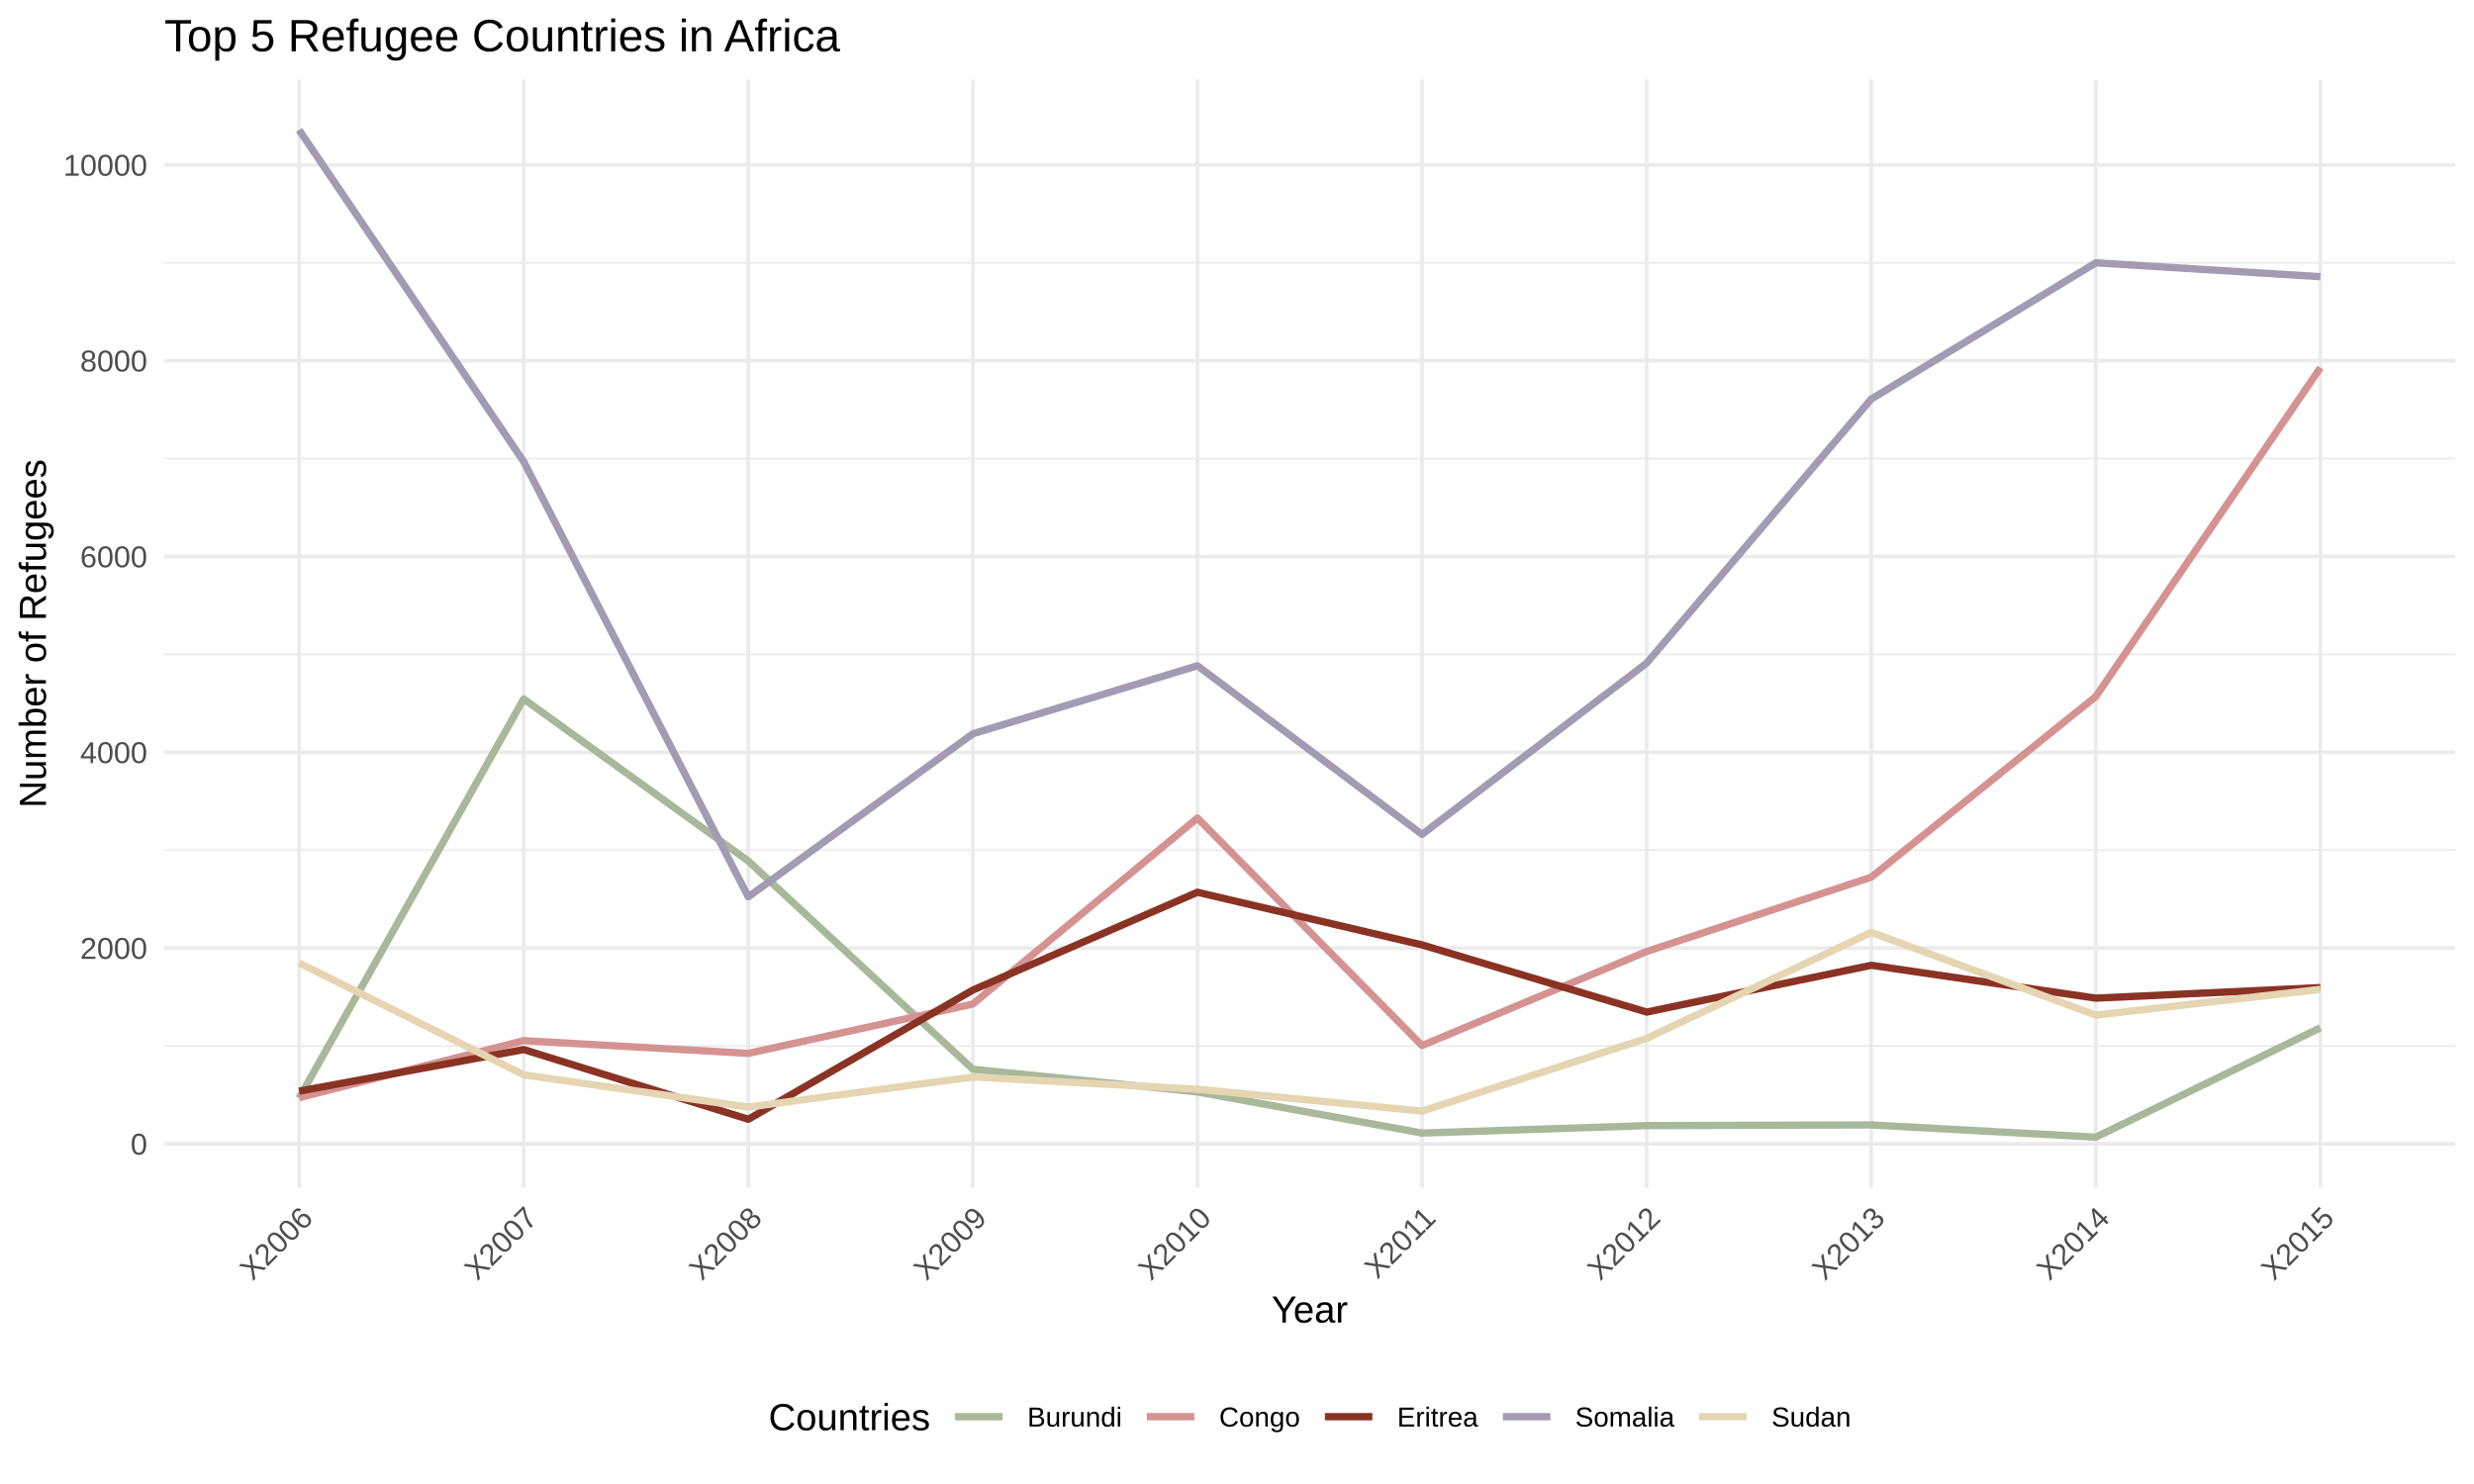
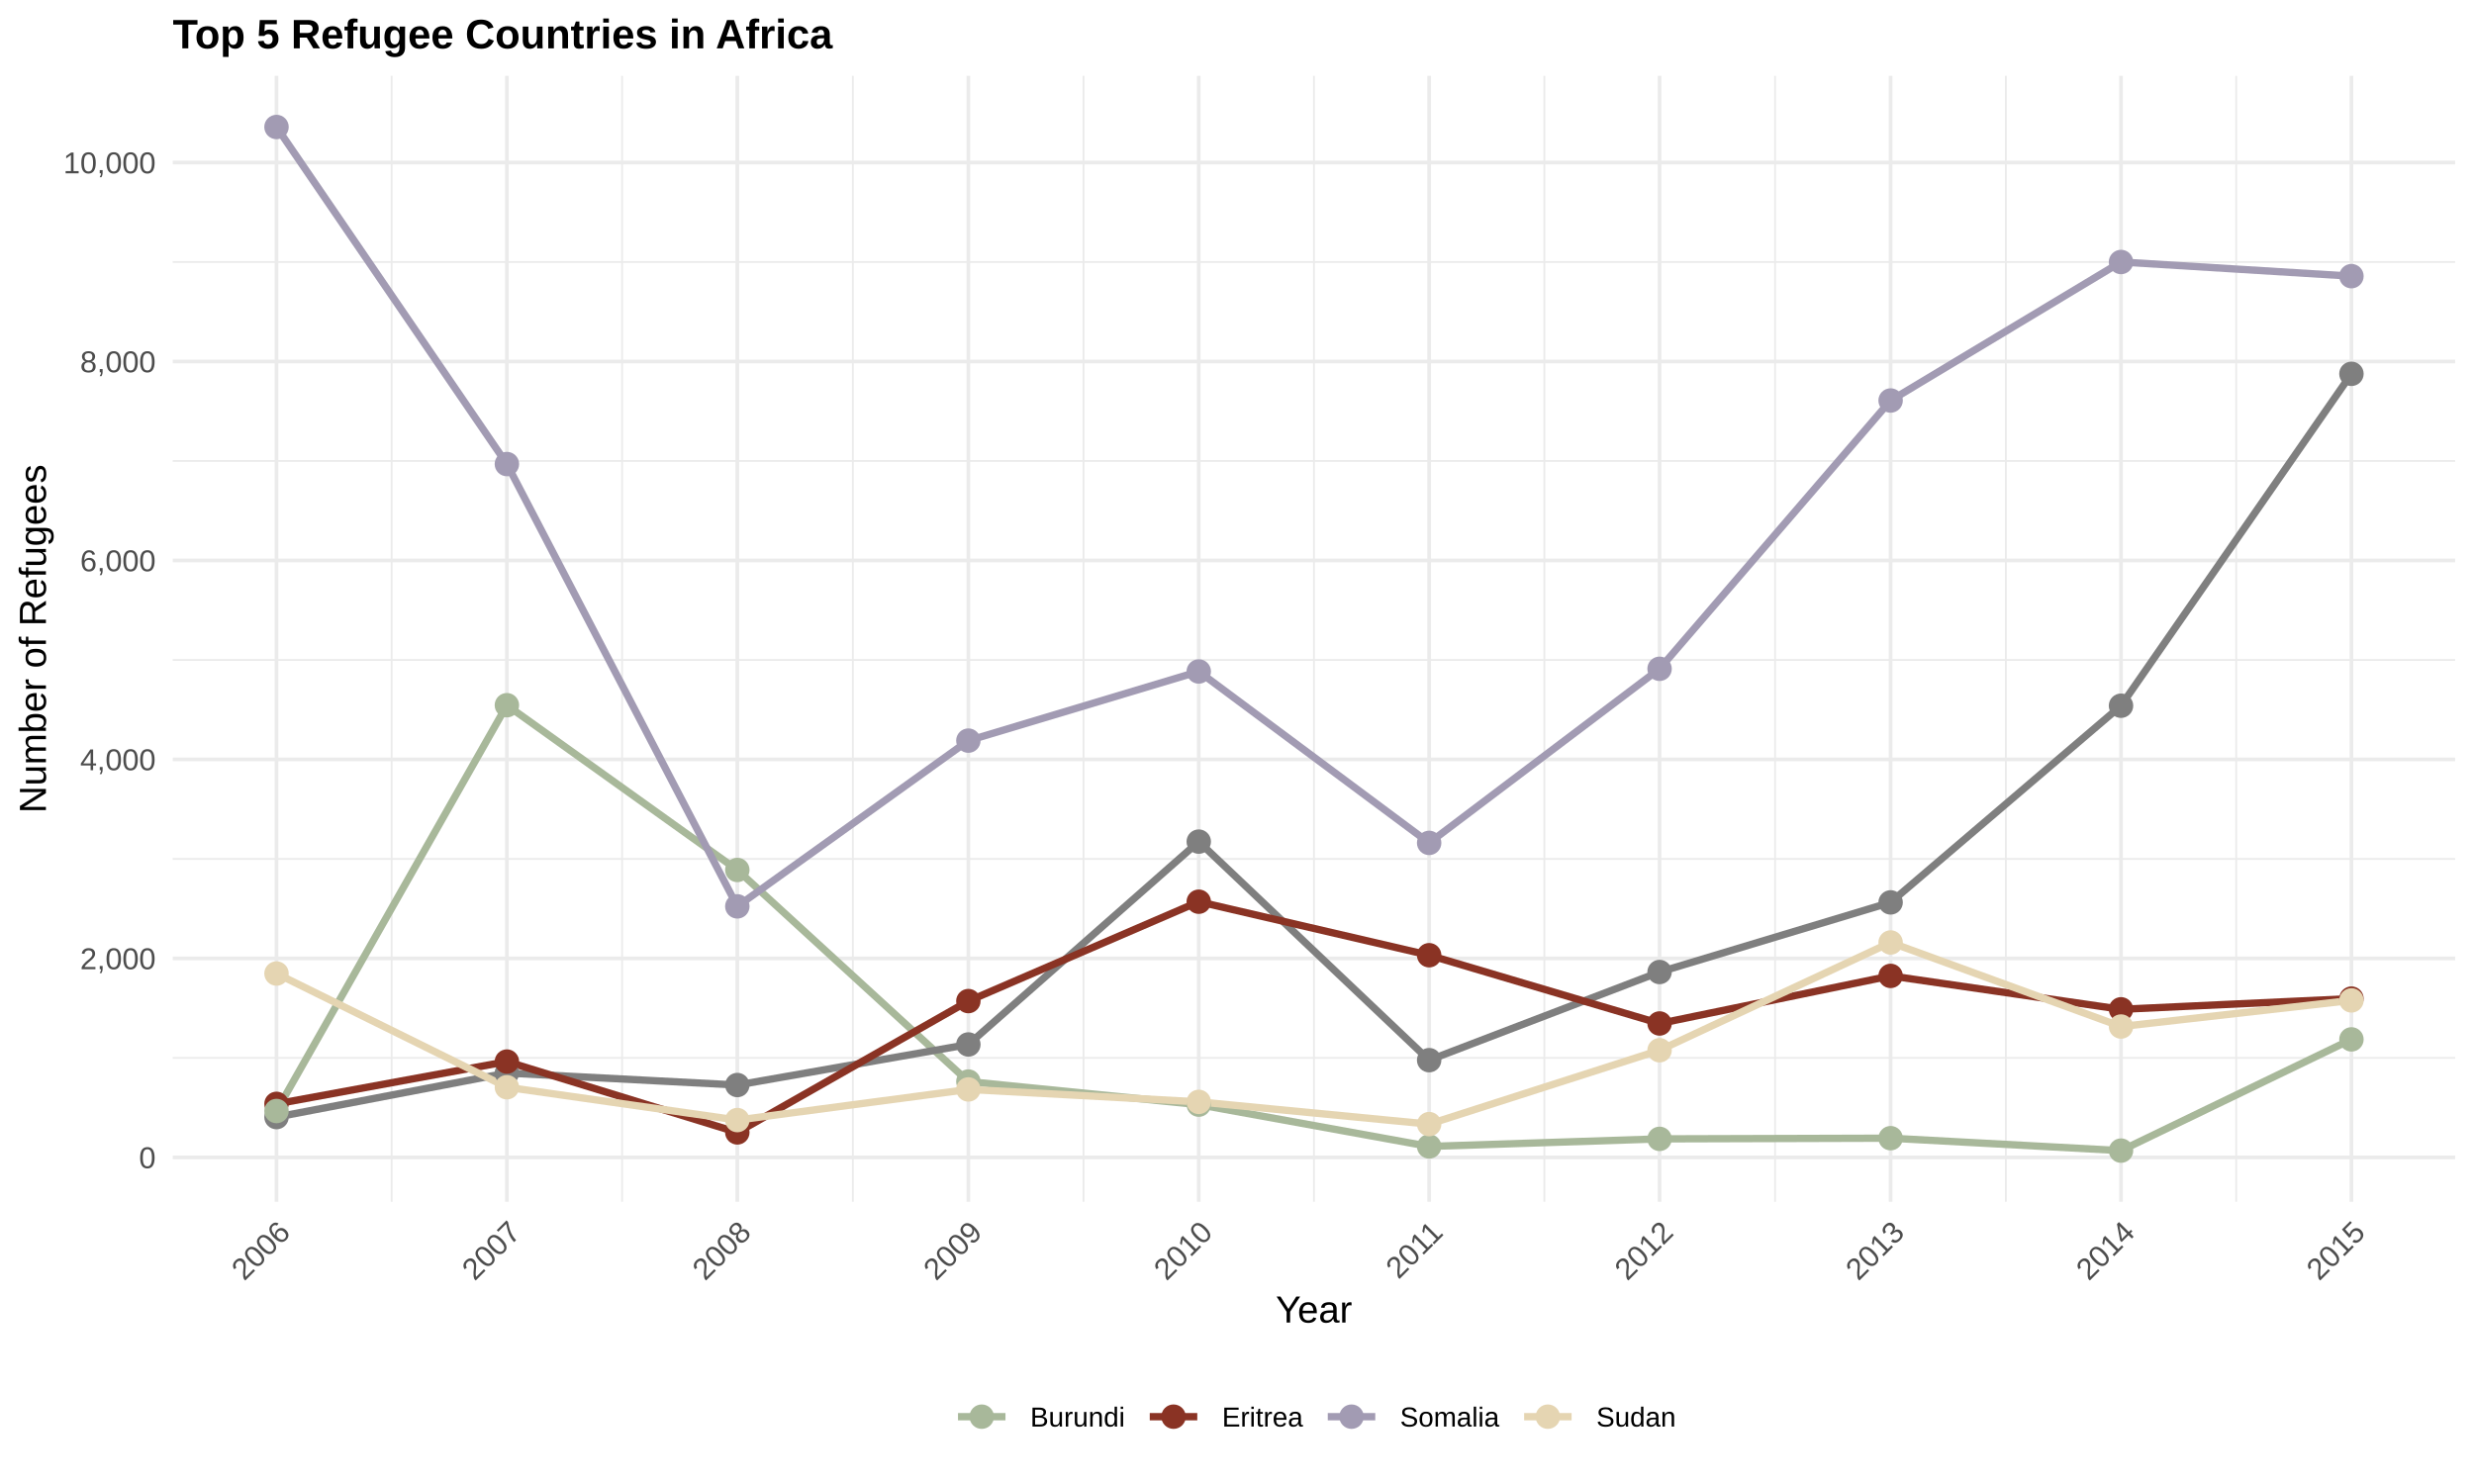
<svg xmlns="http://www.w3.org/2000/svg" class="svglite" width="720.00pt" height="432.00pt" viewBox="0 0 720.00 432.00">
  <defs>
    <style type="text/css">
    .svglite line, .svglite polyline, .svglite polygon, .svglite path, .svglite rect, .svglite circle {
      fill: none;
      stroke: #000000;
      stroke-linecap: round;
      stroke-linejoin: round;
      stroke-miterlimit: 10.00;
    }
    .svglite text {
      white-space: pre;
    }
  </style>
  </defs>
  <rect width="100%" height="100%" style="stroke: none; fill: none;" />
  <defs>
    <clipPath id="cpMC4wMHw3MjAuMDB8MC4wMHw0MzIuMDA=">
      <rect x="0.00" y="0.00" width="720.00" height="432.00" />
    </clipPath>
  </defs>
  <g clip-path="url(#cpMC4wMHw3MjAuMDB8MC4wMHw0MzIuMDA=)">
</g>
  <defs>
-     <clipPath id="cpNDcuODN8NzE0LjUyfDIzLjE4fDM0NS43MA==">
-       <rect x="47.83" y="23.18" width="666.69" height="322.52" />
+     <clipPath id="cpNTAuMjd8NzE0LjUyfDIyLjA4fDM0OS44NQ==">
+       <rect x="50.27" y="22.08" width="664.25" height="327.77" />
    </clipPath>
  </defs>
-   <g clip-path="url(#cpNDcuODN8NzE0LjUyfDIzLjE4fDM0NS43MA==)">
-     <polyline points="47.83,304.48 714.52,304.48 " style="stroke-width: 0.53; stroke: #EBEBEB; stroke-linecap: butt;" />
-     <polyline points="47.83,247.48 714.52,247.48 " style="stroke-width: 0.53; stroke: #EBEBEB; stroke-linecap: butt;" />
-     <polyline points="47.83,190.49 714.52,190.49 " style="stroke-width: 0.53; stroke: #EBEBEB; stroke-linecap: butt;" />
-     <polyline points="47.83,133.50 714.52,133.50 " style="stroke-width: 0.53; stroke: #EBEBEB; stroke-linecap: butt;" />
-     <polyline points="47.83,76.51 714.52,76.51 " style="stroke-width: 0.53; stroke: #EBEBEB; stroke-linecap: butt;" />
-     <polyline points="47.83,332.97 714.52,332.97 " style="stroke-width: 1.07; stroke: #EBEBEB; stroke-linecap: butt;" />
-     <polyline points="47.83,275.98 714.52,275.98 " style="stroke-width: 1.07; stroke: #EBEBEB; stroke-linecap: butt;" />
-     <polyline points="47.83,218.99 714.52,218.99 " style="stroke-width: 1.07; stroke: #EBEBEB; stroke-linecap: butt;" />
-     <polyline points="47.83,162.00 714.52,162.00 " style="stroke-width: 1.07; stroke: #EBEBEB; stroke-linecap: butt;" />
-     <polyline points="47.83,105.00 714.52,105.00 " style="stroke-width: 1.07; stroke: #EBEBEB; stroke-linecap: butt;" />
-     <polyline points="47.83,48.01 714.52,48.01 " style="stroke-width: 1.07; stroke: #EBEBEB; stroke-linecap: butt;" />
-     <polyline points="87.04,345.70 87.04,23.18 " style="stroke-width: 1.07; stroke: #EBEBEB; stroke-linecap: butt;" />
-     <polyline points="152.41,345.70 152.41,23.18 " style="stroke-width: 1.07; stroke: #EBEBEB; stroke-linecap: butt;" />
-     <polyline points="217.77,345.70 217.77,23.18 " style="stroke-width: 1.07; stroke: #EBEBEB; stroke-linecap: butt;" />
-     <polyline points="283.13,345.70 283.13,23.18 " style="stroke-width: 1.07; stroke: #EBEBEB; stroke-linecap: butt;" />
-     <polyline points="348.49,345.70 348.49,23.18 " style="stroke-width: 1.07; stroke: #EBEBEB; stroke-linecap: butt;" />
-     <polyline points="413.85,345.70 413.85,23.18 " style="stroke-width: 1.07; stroke: #EBEBEB; stroke-linecap: butt;" />
-     <polyline points="479.22,345.70 479.22,23.18 " style="stroke-width: 1.07; stroke: #EBEBEB; stroke-linecap: butt;" />
-     <polyline points="544.58,345.70 544.58,23.18 " style="stroke-width: 1.07; stroke: #EBEBEB; stroke-linecap: butt;" />
-     <polyline points="609.94,345.70 609.94,23.18 " style="stroke-width: 1.07; stroke: #EBEBEB; stroke-linecap: butt;" />
-     <polyline points="675.30,345.70 675.30,23.18 " style="stroke-width: 1.07; stroke: #EBEBEB; stroke-linecap: butt;" />
-     <polyline points="87.04,319.69 152.41,203.46 217.77,250.65 283.13,311.26 348.49,317.87 413.85,329.84 479.22,327.67 544.58,327.47 609.94,331.04 675.30,299.18 " style="stroke-width: 2.13; stroke: #A8B89A; stroke-linecap: butt;" />
-     <polyline points="87.04,319.55 152.41,302.94 217.77,306.64 283.13,292.28 348.49,238.14 413.85,304.36 479.22,276.98 544.58,255.35 609.94,202.75 675.30,107.05 " style="stroke-width: 2.13; stroke: #D49391; stroke-linecap: butt;" />
-     <polyline points="87.04,317.64 152.41,305.53 217.77,325.82 283.13,288.21 348.49,259.74 413.85,275.07 479.22,294.62 544.58,281.00 609.94,290.57 675.30,287.49 " style="stroke-width: 2.13; stroke: #8A3324; stroke-linecap: butt;" />
-     <polyline points="87.04,37.84 152.41,134.38 217.77,261.08 283.13,213.60 348.49,193.80 413.85,242.90 479.22,193.03 544.58,116.17 609.94,76.51 675.30,80.55 " style="stroke-width: 2.13; stroke: #A29BB3; stroke-linecap: butt;" />
-     <polyline points="87.04,280.31 152.41,312.88 217.77,322.29 283.13,313.51 348.49,317.07 413.85,323.46 479.22,302.28 544.58,271.42 609.94,295.50 675.30,288.01 " style="stroke-width: 2.13; stroke: #E5D5B2; stroke-linecap: butt;" />
+   <g clip-path="url(#cpNTAuMjd8NzE0LjUyfDIyLjA4fDM0OS44NQ==)">
+     <polyline points="50.27,307.96 714.52,307.96 " style="stroke-width: 0.53; stroke: #EBEBEB; stroke-linecap: butt;" />
+     <polyline points="50.27,250.04 714.52,250.04 " style="stroke-width: 0.53; stroke: #EBEBEB; stroke-linecap: butt;" />
+     <polyline points="50.27,192.11 714.52,192.11 " style="stroke-width: 0.53; stroke: #EBEBEB; stroke-linecap: butt;" />
+     <polyline points="50.27,134.19 714.52,134.19 " style="stroke-width: 0.53; stroke: #EBEBEB; stroke-linecap: butt;" />
+     <polyline points="50.27,76.27 714.52,76.27 " style="stroke-width: 0.53; stroke: #EBEBEB; stroke-linecap: butt;" />
+     <polyline points="113.99,349.85 113.99,22.08 " style="stroke-width: 0.53; stroke: #EBEBEB; stroke-linecap: butt;" />
+     <polyline points="181.05,349.85 181.05,22.08 " style="stroke-width: 0.53; stroke: #EBEBEB; stroke-linecap: butt;" />
+     <polyline points="248.20,349.85 248.20,22.08 " style="stroke-width: 0.53; stroke: #EBEBEB; stroke-linecap: butt;" />
+     <polyline points="315.34,349.85 315.34,22.08 " style="stroke-width: 0.53; stroke: #EBEBEB; stroke-linecap: butt;" />
+     <polyline points="382.40,349.85 382.40,22.08 " style="stroke-width: 0.53; stroke: #EBEBEB; stroke-linecap: butt;" />
+     <polyline points="449.45,349.85 449.45,22.08 " style="stroke-width: 0.53; stroke: #EBEBEB; stroke-linecap: butt;" />
+     <polyline points="516.60,349.85 516.60,22.08 " style="stroke-width: 0.53; stroke: #EBEBEB; stroke-linecap: butt;" />
+     <polyline points="583.75,349.85 583.75,22.08 " style="stroke-width: 0.53; stroke: #EBEBEB; stroke-linecap: butt;" />
+     <polyline points="650.80,349.85 650.80,22.08 " style="stroke-width: 0.53; stroke: #EBEBEB; stroke-linecap: butt;" />
+     <polyline points="50.27,336.92 714.52,336.92 " style="stroke-width: 1.07; stroke: #EBEBEB; stroke-linecap: butt;" />
+     <polyline points="50.27,279.00 714.52,279.00 " style="stroke-width: 1.07; stroke: #EBEBEB; stroke-linecap: butt;" />
+     <polyline points="50.27,221.07 714.52,221.07 " style="stroke-width: 1.07; stroke: #EBEBEB; stroke-linecap: butt;" />
+     <polyline points="50.27,163.15 714.52,163.15 " style="stroke-width: 1.07; stroke: #EBEBEB; stroke-linecap: butt;" />
+     <polyline points="50.27,105.23 714.52,105.23 " style="stroke-width: 1.07; stroke: #EBEBEB; stroke-linecap: butt;" />
+     <polyline points="50.27,47.31 714.52,47.31 " style="stroke-width: 1.07; stroke: #EBEBEB; stroke-linecap: butt;" />
+     <polyline points="80.47,349.85 80.47,22.08 " style="stroke-width: 1.07; stroke: #EBEBEB; stroke-linecap: butt;" />
+     <polyline points="147.52,349.85 147.52,22.08 " style="stroke-width: 1.07; stroke: #EBEBEB; stroke-linecap: butt;" />
+     <polyline points="214.58,349.85 214.58,22.08 " style="stroke-width: 1.07; stroke: #EBEBEB; stroke-linecap: butt;" />
+     <polyline points="281.82,349.85 281.82,22.08 " style="stroke-width: 1.07; stroke: #EBEBEB; stroke-linecap: butt;" />
+     <polyline points="348.87,349.85 348.87,22.08 " style="stroke-width: 1.07; stroke: #EBEBEB; stroke-linecap: butt;" />
+     <polyline points="415.92,349.85 415.92,22.08 " style="stroke-width: 1.07; stroke: #EBEBEB; stroke-linecap: butt;" />
+     <polyline points="482.98,349.85 482.98,22.08 " style="stroke-width: 1.07; stroke: #EBEBEB; stroke-linecap: butt;" />
+     <polyline points="550.22,349.85 550.22,22.08 " style="stroke-width: 1.07; stroke: #EBEBEB; stroke-linecap: butt;" />
+     <polyline points="617.27,349.85 617.27,22.08 " style="stroke-width: 1.07; stroke: #EBEBEB; stroke-linecap: butt;" />
+     <polyline points="684.33,349.85 684.33,22.08 " style="stroke-width: 1.07; stroke: #EBEBEB; stroke-linecap: butt;" />
+     <polyline points="80.47,323.42 147.52,205.29 214.58,253.25 281.82,314.85 348.87,321.57 415.92,333.73 482.98,331.53 550.22,331.33 617.27,334.95 684.33,302.57 " style="stroke-width: 2.13; stroke: #A8B89A; stroke-linecap: butt;" />
+     <polyline points="80.47,325.19 147.52,312.36 214.58,315.86 281.82,304.05 348.87,245.00 415.92,308.62 482.98,282.96 550.22,262.69 617.27,205.44 684.33,108.82 " style="stroke-width: 2.13; stroke: #7F7F7F; stroke-linecap: butt;" />
+     <polyline points="80.47,321.34 147.52,309.03 214.58,329.65 281.82,291.42 348.87,262.49 415.92,278.07 482.98,297.94 550.22,284.09 617.27,293.82 684.33,290.70 " style="stroke-width: 2.13; stroke: #8A3324; stroke-linecap: butt;" />
+     <polyline points="80.47,36.97 147.52,135.09 214.58,263.85 281.82,215.60 348.87,195.47 415.92,245.37 482.98,194.69 550.22,116.59 617.27,76.27 684.33,80.39 " style="stroke-width: 2.13; stroke: #A29BB3; stroke-linecap: butt;" />
+     <polyline points="80.47,283.40 147.52,316.50 214.58,326.06 281.82,317.14 348.87,320.76 415.92,327.24 482.98,305.73 550.22,274.36 617.27,298.83 684.33,291.22 " style="stroke-width: 2.13; stroke: #E5D5B2; stroke-linecap: butt;" />
+     <circle cx="80.47" cy="36.97" r="3.56" style="stroke-width: 0.71; stroke: none; fill: #A29BB3;" />
+     <circle cx="147.52" cy="135.09" r="3.56" style="stroke-width: 0.71; stroke: none; fill: #A29BB3;" />
+     <circle cx="214.58" cy="263.85" r="3.56" style="stroke-width: 0.71; stroke: none; fill: #A29BB3;" />
+     <circle cx="281.82" cy="215.60" r="3.56" style="stroke-width: 0.71; stroke: none; fill: #A29BB3;" />
+     <circle cx="348.87" cy="195.47" r="3.56" style="stroke-width: 0.71; stroke: none; fill: #A29BB3;" />
+     <circle cx="415.92" cy="245.37" r="3.56" style="stroke-width: 0.71; stroke: none; fill: #A29BB3;" />
+     <circle cx="482.98" cy="194.69" r="3.56" style="stroke-width: 0.71; stroke: none; fill: #A29BB3;" />
+     <circle cx="550.22" cy="116.59" r="3.56" style="stroke-width: 0.71; stroke: none; fill: #A29BB3;" />
+     <circle cx="617.27" cy="76.27" r="3.56" style="stroke-width: 0.71; stroke: none; fill: #A29BB3;" />
+     <circle cx="684.33" cy="80.39" r="3.56" style="stroke-width: 0.71; stroke: none; fill: #A29BB3;" />
+     <circle cx="80.47" cy="325.19" r="3.56" style="stroke-width: 0.71; stroke: none; fill: #7F7F7F;" />
+     <circle cx="147.52" cy="312.36" r="3.56" style="stroke-width: 0.71; stroke: none; fill: #7F7F7F;" />
+     <circle cx="214.58" cy="315.86" r="3.56" style="stroke-width: 0.71; stroke: none; fill: #7F7F7F;" />
+     <circle cx="281.82" cy="304.05" r="3.56" style="stroke-width: 0.71; stroke: none; fill: #7F7F7F;" />
+     <circle cx="348.87" cy="245.00" r="3.56" style="stroke-width: 0.71; stroke: none; fill: #7F7F7F;" />
+     <circle cx="415.92" cy="308.62" r="3.56" style="stroke-width: 0.71; stroke: none; fill: #7F7F7F;" />
+     <circle cx="482.98" cy="282.96" r="3.56" style="stroke-width: 0.71; stroke: none; fill: #7F7F7F;" />
+     <circle cx="550.22" cy="262.69" r="3.56" style="stroke-width: 0.71; stroke: none; fill: #7F7F7F;" />
+     <circle cx="617.27" cy="205.44" r="3.56" style="stroke-width: 0.71; stroke: none; fill: #7F7F7F;" />
+     <circle cx="684.33" cy="108.82" r="3.56" style="stroke-width: 0.71; stroke: none; fill: #7F7F7F;" />
+     <circle cx="80.47" cy="321.34" r="3.56" style="stroke-width: 0.71; stroke: none; fill: #8A3324;" />
+     <circle cx="147.52" cy="309.03" r="3.56" style="stroke-width: 0.71; stroke: none; fill: #8A3324;" />
+     <circle cx="214.58" cy="329.65" r="3.56" style="stroke-width: 0.71; stroke: none; fill: #8A3324;" />
+     <circle cx="281.82" cy="291.42" r="3.56" style="stroke-width: 0.71; stroke: none; fill: #8A3324;" />
+     <circle cx="348.87" cy="262.49" r="3.56" style="stroke-width: 0.71; stroke: none; fill: #8A3324;" />
+     <circle cx="415.92" cy="278.07" r="3.56" style="stroke-width: 0.71; stroke: none; fill: #8A3324;" />
+     <circle cx="482.98" cy="297.94" r="3.56" style="stroke-width: 0.71; stroke: none; fill: #8A3324;" />
+     <circle cx="550.22" cy="284.09" r="3.56" style="stroke-width: 0.71; stroke: none; fill: #8A3324;" />
+     <circle cx="617.27" cy="293.82" r="3.56" style="stroke-width: 0.71; stroke: none; fill: #8A3324;" />
+     <circle cx="684.33" cy="290.70" r="3.56" style="stroke-width: 0.71; stroke: none; fill: #8A3324;" />
+     <circle cx="80.47" cy="323.42" r="3.56" style="stroke-width: 0.71; stroke: none; fill: #A8B89A;" />
+     <circle cx="147.52" cy="205.29" r="3.56" style="stroke-width: 0.71; stroke: none; fill: #A8B89A;" />
+     <circle cx="214.58" cy="253.25" r="3.56" style="stroke-width: 0.71; stroke: none; fill: #A8B89A;" />
+     <circle cx="281.82" cy="314.85" r="3.56" style="stroke-width: 0.71; stroke: none; fill: #A8B89A;" />
+     <circle cx="348.87" cy="321.57" r="3.56" style="stroke-width: 0.71; stroke: none; fill: #A8B89A;" />
+     <circle cx="415.92" cy="333.73" r="3.56" style="stroke-width: 0.71; stroke: none; fill: #A8B89A;" />
+     <circle cx="482.98" cy="331.53" r="3.56" style="stroke-width: 0.71; stroke: none; fill: #A8B89A;" />
+     <circle cx="550.22" cy="331.33" r="3.56" style="stroke-width: 0.71; stroke: none; fill: #A8B89A;" />
+     <circle cx="617.27" cy="334.95" r="3.56" style="stroke-width: 0.71; stroke: none; fill: #A8B89A;" />
+     <circle cx="684.33" cy="302.57" r="3.56" style="stroke-width: 0.71; stroke: none; fill: #A8B89A;" />
+     <circle cx="80.47" cy="283.40" r="3.56" style="stroke-width: 0.71; stroke: none; fill: #E5D5B2;" />
+     <circle cx="147.52" cy="316.50" r="3.56" style="stroke-width: 0.71; stroke: none; fill: #E5D5B2;" />
+     <circle cx="214.58" cy="326.06" r="3.56" style="stroke-width: 0.71; stroke: none; fill: #E5D5B2;" />
+     <circle cx="281.82" cy="317.14" r="3.56" style="stroke-width: 0.71; stroke: none; fill: #E5D5B2;" />
+     <circle cx="348.87" cy="320.76" r="3.56" style="stroke-width: 0.71; stroke: none; fill: #E5D5B2;" />
+     <circle cx="415.92" cy="327.24" r="3.56" style="stroke-width: 0.71; stroke: none; fill: #E5D5B2;" />
+     <circle cx="482.98" cy="305.73" r="3.56" style="stroke-width: 0.71; stroke: none; fill: #E5D5B2;" />
+     <circle cx="550.22" cy="274.36" r="3.56" style="stroke-width: 0.71; stroke: none; fill: #E5D5B2;" />
+     <circle cx="617.27" cy="298.83" r="3.56" style="stroke-width: 0.71; stroke: none; fill: #E5D5B2;" />
+     <circle cx="684.33" cy="291.22" r="3.56" style="stroke-width: 0.71; stroke: none; fill: #E5D5B2;" />
  </g>
  <g clip-path="url(#cpMC4wMHw3MjAuMDB8MC4wMHw0MzIuMDA=)">
-     <text x="42.89" y="336.12" text-anchor="end" style="font-size: 8.80px;fill: #4D4D4D; font-family: &quot;Arial&quot;;" textLength="4.90px" lengthAdjust="spacingAndGlyphs">0</text>
-     <text x="42.89" y="279.13" text-anchor="end" style="font-size: 8.80px;fill: #4D4D4D; font-family: &quot;Arial&quot;;" textLength="19.58px" lengthAdjust="spacingAndGlyphs">2000</text>
-     <text x="42.89" y="222.14" text-anchor="end" style="font-size: 8.80px;fill: #4D4D4D; font-family: &quot;Arial&quot;;" textLength="19.58px" lengthAdjust="spacingAndGlyphs">4000</text>
-     <text x="42.89" y="165.15" text-anchor="end" style="font-size: 8.80px;fill: #4D4D4D; font-family: &quot;Arial&quot;;" textLength="19.58px" lengthAdjust="spacingAndGlyphs">6000</text>
-     <text x="42.89" y="108.15" text-anchor="end" style="font-size: 8.80px;fill: #4D4D4D; font-family: &quot;Arial&quot;;" textLength="19.58px" lengthAdjust="spacingAndGlyphs">8000</text>
-     <text x="42.89" y="51.16" text-anchor="end" style="font-size: 8.80px;fill: #4D4D4D; font-family: &quot;Arial&quot;;" textLength="24.48px" lengthAdjust="spacingAndGlyphs">10000</text>
-     <text transform="translate(91.50,355.08) rotate(-45)" text-anchor="end" style="font-size: 8.80px;fill: #4D4D4D; font-family: &quot;Arial&quot;;" textLength="25.45px" lengthAdjust="spacingAndGlyphs">X2006</text>
-     <text transform="translate(156.86,355.08) rotate(-45)" text-anchor="end" style="font-size: 8.80px;fill: #4D4D4D; font-family: &quot;Arial&quot;;" textLength="25.45px" lengthAdjust="spacingAndGlyphs">X2007</text>
-     <text transform="translate(222.22,355.08) rotate(-45)" text-anchor="end" style="font-size: 8.80px;fill: #4D4D4D; font-family: &quot;Arial&quot;;" textLength="25.45px" lengthAdjust="spacingAndGlyphs">X2008</text>
-     <text transform="translate(287.58,355.08) rotate(-45)" text-anchor="end" style="font-size: 8.80px;fill: #4D4D4D; font-family: &quot;Arial&quot;;" textLength="25.45px" lengthAdjust="spacingAndGlyphs">X2009</text>
-     <text transform="translate(352.95,355.08) rotate(-45)" text-anchor="end" style="font-size: 8.80px;fill: #4D4D4D; font-family: &quot;Arial&quot;;" textLength="25.45px" lengthAdjust="spacingAndGlyphs">X2010</text>
-     <text transform="translate(418.31,355.08) rotate(-45)" text-anchor="end" style="font-size: 8.80px;fill: #4D4D4D; font-family: &quot;Arial&quot;;" textLength="24.80px" lengthAdjust="spacingAndGlyphs">X2011</text>
-     <text transform="translate(483.67,355.08) rotate(-45)" text-anchor="end" style="font-size: 8.80px;fill: #4D4D4D; font-family: &quot;Arial&quot;;" textLength="25.45px" lengthAdjust="spacingAndGlyphs">X2012</text>
-     <text transform="translate(549.03,355.08) rotate(-45)" text-anchor="end" style="font-size: 8.80px;fill: #4D4D4D; font-family: &quot;Arial&quot;;" textLength="25.45px" lengthAdjust="spacingAndGlyphs">X2013</text>
-     <text transform="translate(614.40,355.08) rotate(-45)" text-anchor="end" style="font-size: 8.80px;fill: #4D4D4D; font-family: &quot;Arial&quot;;" textLength="25.45px" lengthAdjust="spacingAndGlyphs">X2014</text>
-     <text transform="translate(679.76,355.08) rotate(-45)" text-anchor="end" style="font-size: 8.80px;fill: #4D4D4D; font-family: &quot;Arial&quot;;" textLength="25.45px" lengthAdjust="spacingAndGlyphs">X2015</text>
-     <text x="381.17" y="385.00" text-anchor="middle" style="font-size: 11.00px; font-family: &quot;Arial&quot;;" textLength="22.23px" lengthAdjust="spacingAndGlyphs">Year</text>
-     <text transform="translate(13.36,184.44) rotate(-90)" text-anchor="middle" style="font-size: 11.00px; font-family: &quot;Arial&quot;;" textLength="101.53px" lengthAdjust="spacingAndGlyphs">Number of Refugees</text>
-     <text x="223.66" y="416.34" style="font-size: 11.00px; font-family: &quot;Arial&quot;;" textLength="47.09px" lengthAdjust="spacingAndGlyphs">Countries</text>
-     <line x1="277.95" y1="412.40" x2="291.78" y2="412.40" style="stroke-width: 2.13; stroke: #A8B89A; stroke-linecap: butt;" />
-     <line x1="333.77" y1="412.40" x2="347.59" y2="412.40" style="stroke-width: 2.13; stroke: #D49391; stroke-linecap: butt;" />
-     <line x1="385.58" y1="412.40" x2="399.40" y2="412.40" style="stroke-width: 2.13; stroke: #8A3324; stroke-linecap: butt;" />
-     <line x1="437.38" y1="412.40" x2="451.21" y2="412.40" style="stroke-width: 2.13; stroke: #A29BB3; stroke-linecap: butt;" />
-     <line x1="494.52" y1="412.40" x2="508.35" y2="412.40" style="stroke-width: 2.13; stroke: #E5D5B2; stroke-linecap: butt;" />
-     <text x="298.98" y="415.27" style="font-size: 8.00px; font-family: &quot;Arial&quot;;" textLength="27.58px" lengthAdjust="spacingAndGlyphs">Burundi</text>
-     <text x="354.80" y="415.27" style="font-size: 8.00px; font-family: &quot;Arial&quot;;" textLength="23.57px" lengthAdjust="spacingAndGlyphs">Congo</text>
-     <text x="406.61" y="415.27" style="font-size: 8.00px; font-family: &quot;Arial&quot;;" textLength="23.57px" lengthAdjust="spacingAndGlyphs">Eritrea</text>
-     <text x="458.42" y="415.27" style="font-size: 8.00px; font-family: &quot;Arial&quot;;" textLength="28.90px" lengthAdjust="spacingAndGlyphs">Somalia</text>
-     <text x="515.56" y="415.27" style="font-size: 8.00px; font-family: &quot;Arial&quot;;" textLength="23.13px" lengthAdjust="spacingAndGlyphs">Sudan</text>
-     <text x="47.83" y="14.93" style="font-size: 13.20px; font-family: &quot;Arial&quot;;" textLength="196.52px" lengthAdjust="spacingAndGlyphs">Top 5 Refugee Countries in Africa</text>
+     <text x="45.34" y="340.07" text-anchor="end" style="font-size: 8.80px;fill: #4D4D4D; font-family: &quot;Arial&quot;;" textLength="4.90px" lengthAdjust="spacingAndGlyphs">0</text>
+     <text x="45.34" y="282.15" text-anchor="end" style="font-size: 8.80px;fill: #4D4D4D; font-family: &quot;Arial&quot;;" textLength="22.03px" lengthAdjust="spacingAndGlyphs">2,000</text>
+     <text x="45.34" y="224.22" text-anchor="end" style="font-size: 8.80px;fill: #4D4D4D; font-family: &quot;Arial&quot;;" textLength="22.03px" lengthAdjust="spacingAndGlyphs">4,000</text>
+     <text x="45.34" y="166.30" text-anchor="end" style="font-size: 8.80px;fill: #4D4D4D; font-family: &quot;Arial&quot;;" textLength="22.03px" lengthAdjust="spacingAndGlyphs">6,000</text>
+     <text x="45.34" y="108.38" text-anchor="end" style="font-size: 8.80px;fill: #4D4D4D; font-family: &quot;Arial&quot;;" textLength="22.03px" lengthAdjust="spacingAndGlyphs">8,000</text>
+     <text x="45.34" y="50.46" text-anchor="end" style="font-size: 8.80px;fill: #4D4D4D; font-family: &quot;Arial&quot;;" textLength="26.93px" lengthAdjust="spacingAndGlyphs">10,000</text>
+     <text transform="translate(84.92,359.23) rotate(-45)" text-anchor="end" style="font-size: 8.80px;fill: #4D4D4D; font-family: &quot;Arial&quot;;" textLength="19.58px" lengthAdjust="spacingAndGlyphs">2006</text>
+     <text transform="translate(151.98,359.23) rotate(-45)" text-anchor="end" style="font-size: 8.80px;fill: #4D4D4D; font-family: &quot;Arial&quot;;" textLength="19.58px" lengthAdjust="spacingAndGlyphs">2007</text>
+     <text transform="translate(219.03,359.23) rotate(-45)" text-anchor="end" style="font-size: 8.80px;fill: #4D4D4D; font-family: &quot;Arial&quot;;" textLength="19.58px" lengthAdjust="spacingAndGlyphs">2008</text>
+     <text transform="translate(286.27,359.23) rotate(-45)" text-anchor="end" style="font-size: 8.80px;fill: #4D4D4D; font-family: &quot;Arial&quot;;" textLength="19.58px" lengthAdjust="spacingAndGlyphs">2009</text>
+     <text transform="translate(353.32,359.23) rotate(-45)" text-anchor="end" style="font-size: 8.80px;fill: #4D4D4D; font-family: &quot;Arial&quot;;" textLength="19.58px" lengthAdjust="spacingAndGlyphs">2010</text>
+     <text transform="translate(420.38,359.23) rotate(-45)" text-anchor="end" style="font-size: 8.80px;fill: #4D4D4D; font-family: &quot;Arial&quot;;" textLength="18.93px" lengthAdjust="spacingAndGlyphs">2011</text>
+     <text transform="translate(487.43,359.23) rotate(-45)" text-anchor="end" style="font-size: 8.80px;fill: #4D4D4D; font-family: &quot;Arial&quot;;" textLength="19.58px" lengthAdjust="spacingAndGlyphs">2012</text>
+     <text transform="translate(554.67,359.23) rotate(-45)" text-anchor="end" style="font-size: 8.80px;fill: #4D4D4D; font-family: &quot;Arial&quot;;" textLength="19.58px" lengthAdjust="spacingAndGlyphs">2013</text>
+     <text transform="translate(621.73,359.23) rotate(-45)" text-anchor="end" style="font-size: 8.80px;fill: #4D4D4D; font-family: &quot;Arial&quot;;" textLength="19.58px" lengthAdjust="spacingAndGlyphs">2014</text>
+     <text transform="translate(688.78,359.23) rotate(-45)" text-anchor="end" style="font-size: 8.80px;fill: #4D4D4D; font-family: &quot;Arial&quot;;" textLength="19.58px" lengthAdjust="spacingAndGlyphs">2015</text>
+     <text x="382.40" y="385.00" text-anchor="middle" style="font-size: 11.00px; font-family: &quot;Arial&quot;;" textLength="22.23px" lengthAdjust="spacingAndGlyphs">Year</text>
+     <text transform="translate(13.36,185.96) rotate(-90)" text-anchor="middle" style="font-size: 11.00px; font-family: &quot;Arial&quot;;" textLength="101.53px" lengthAdjust="spacingAndGlyphs">Number of Refugees</text>
+     <line x1="278.80" y1="412.40" x2="292.62" y2="412.40" style="stroke-width: 2.13; stroke: #A8B89A; stroke-linecap: butt;" />
+     <circle cx="285.71" cy="412.40" r="3.56" style="stroke-width: 0.71; stroke: none; fill: #A8B89A;" />
+     <line x1="334.61" y1="412.40" x2="348.44" y2="412.40" style="stroke-width: 2.13; stroke: #8A3324; stroke-linecap: butt;" />
+     <circle cx="341.53" cy="412.40" r="3.56" style="stroke-width: 0.71; stroke: none; fill: #8A3324;" />
+     <line x1="386.42" y1="412.40" x2="400.24" y2="412.40" style="stroke-width: 2.13; stroke: #A29BB3; stroke-linecap: butt;" />
+     <circle cx="393.33" cy="412.40" r="3.56" style="stroke-width: 0.71; stroke: none; fill: #A29BB3;" />
+     <line x1="443.56" y1="412.40" x2="457.38" y2="412.40" style="stroke-width: 2.13; stroke: #E5D5B2; stroke-linecap: butt;" />
+     <circle cx="450.47" cy="412.40" r="3.56" style="stroke-width: 0.71; stroke: none; fill: #E5D5B2;" />
+     <text x="299.83" y="415.27" style="font-size: 8.00px; font-family: &quot;Arial&quot;;" textLength="27.58px" lengthAdjust="spacingAndGlyphs">Burundi</text>
+     <text x="355.65" y="415.27" style="font-size: 8.00px; font-family: &quot;Arial&quot;;" textLength="23.57px" lengthAdjust="spacingAndGlyphs">Eritrea</text>
+     <text x="407.45" y="415.27" style="font-size: 8.00px; font-family: &quot;Arial&quot;;" textLength="28.90px" lengthAdjust="spacingAndGlyphs">Somalia</text>
+     <text x="464.59" y="415.27" style="font-size: 8.00px; font-family: &quot;Arial&quot;;" textLength="23.13px" lengthAdjust="spacingAndGlyphs">Sudan</text>
+     <text x="50.27" y="14.08" style="font-size: 12.00px; font-weight: bold; font-family: &quot;Arial&quot;;" textLength="192.03px" lengthAdjust="spacingAndGlyphs">Top 5 Refugee Countries in Africa</text>
  </g>
</svg>
